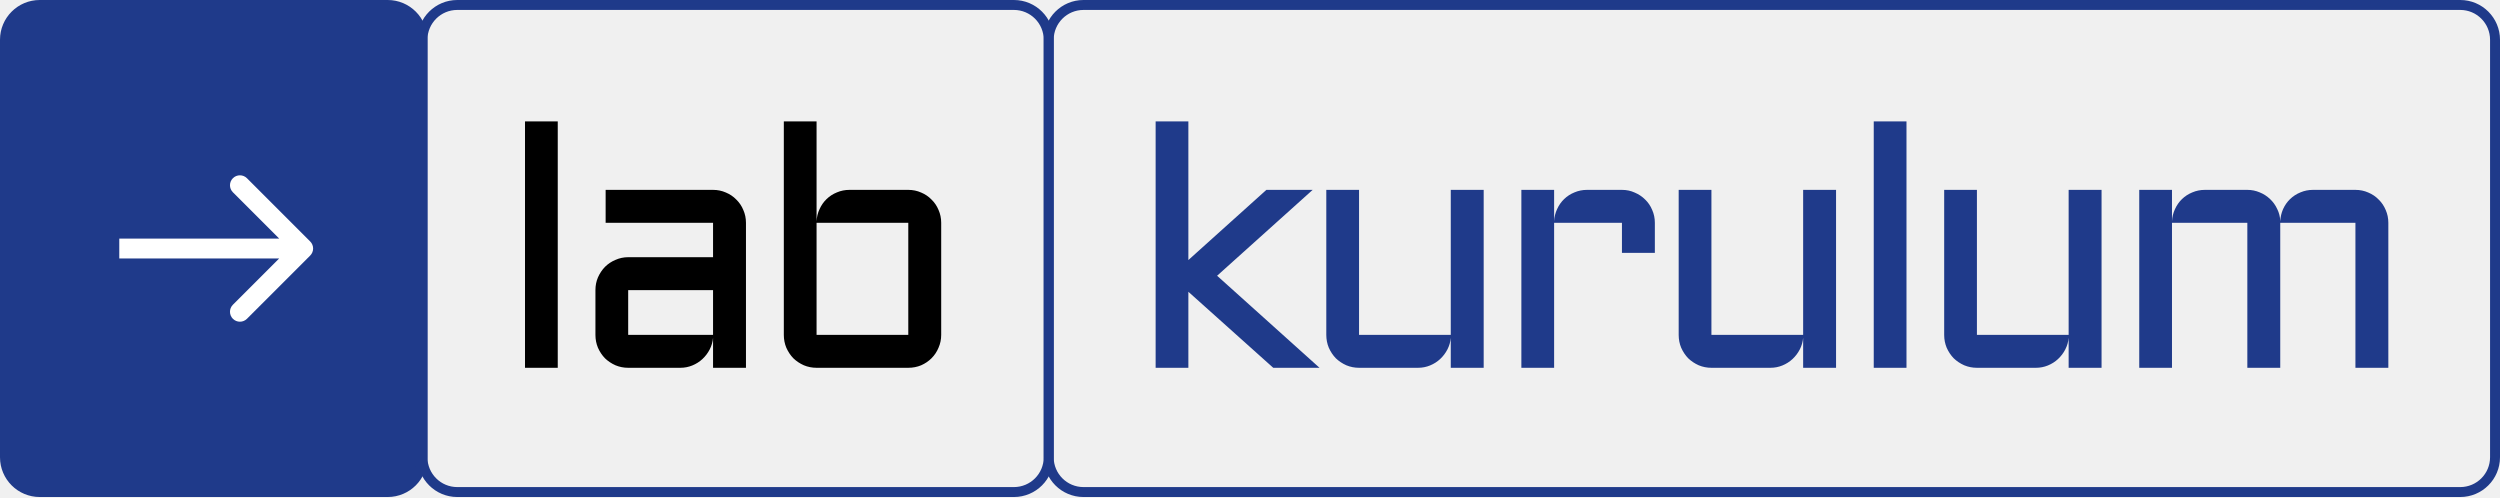
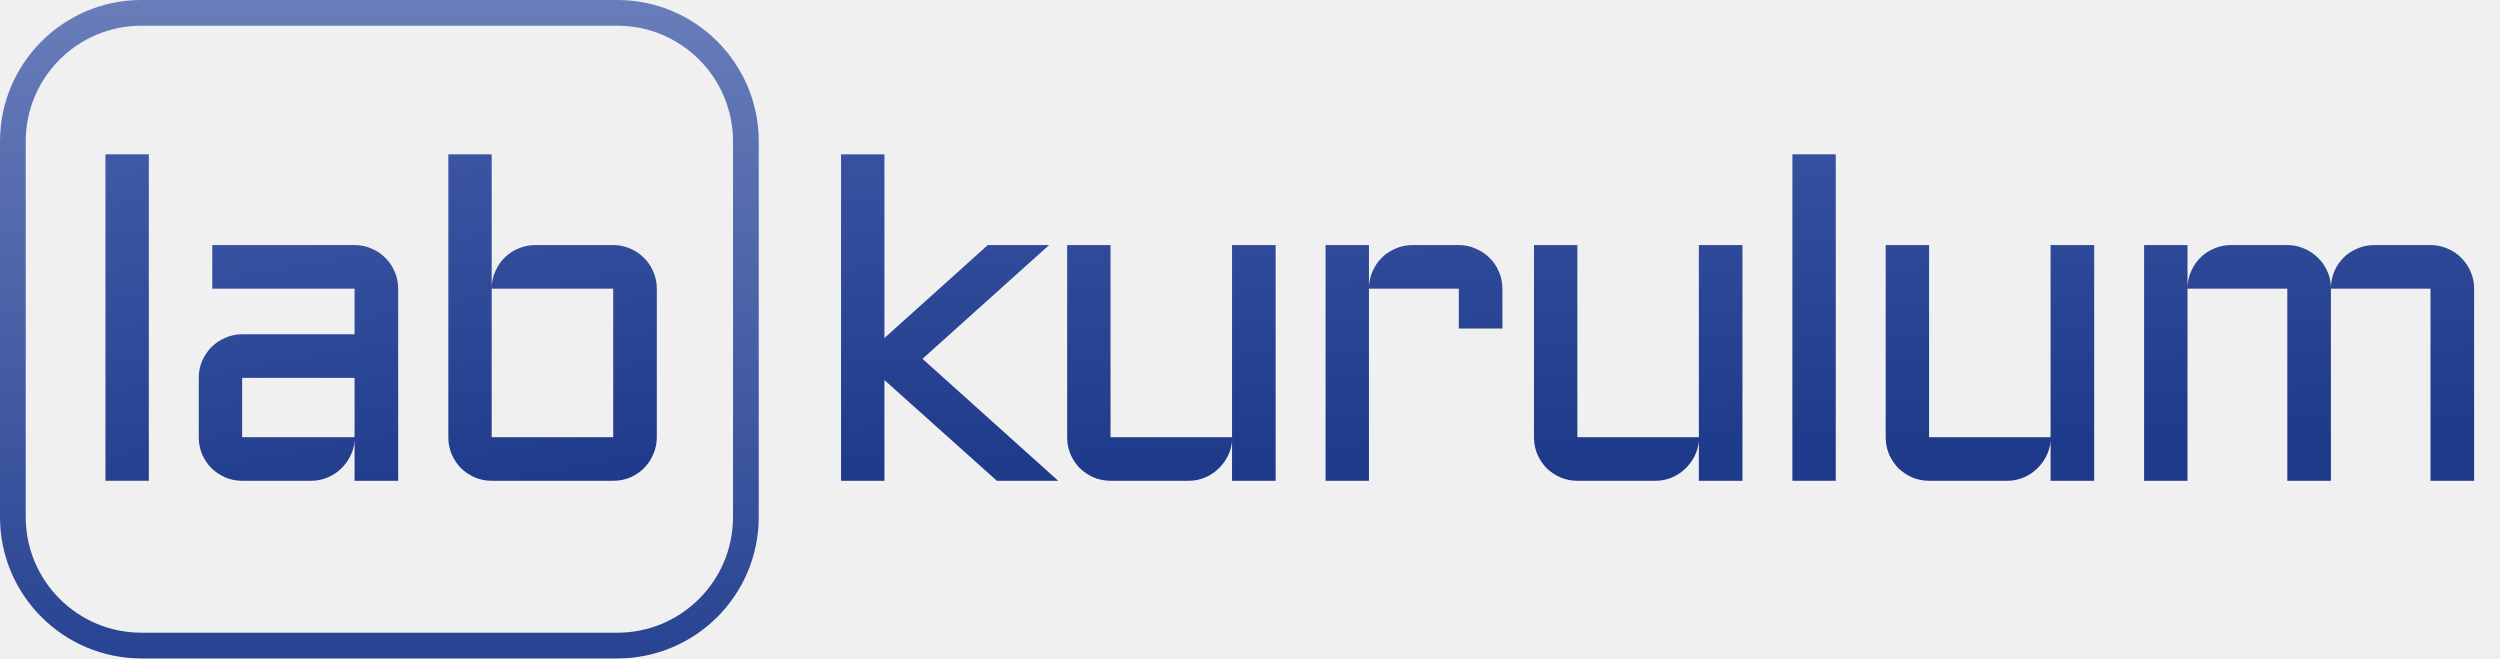
- <svg xmlns="http://www.w3.org/2000/svg" width="503" height="100" viewBox="0 0 503 100" fill="none">
-   <rect x="1" y="1" width="84" height="98" rx="7" fill="#1F3A8A" stroke="#1F3A8A" stroke-width="2" />
-   <rect x="85" y="1" width="126" height="98" rx="7" stroke="#1F3A8A" stroke-width="2" />
-   <rect x="211" y="1" width="291" height="98" rx="7" stroke="#1F3A8A" stroke-width="2" />
-   <path d="M62.414 51.414C63.195 50.633 63.195 49.367 62.414 48.586L49.686 35.858C48.905 35.077 47.639 35.077 46.858 35.858C46.077 36.639 46.077 37.905 46.858 38.686L58.172 50L46.858 61.314C46.077 62.095 46.077 63.361 46.858 64.142C47.639 64.923 48.905 64.923 49.686 64.142L62.414 51.414ZM24 50V52H61V50V48H24V50Z" fill="white" />
-   <path d="M112.219 24.42V74H105.631V24.42H112.219ZM119.802 58.37C119.802 57.451 119.97 56.599 120.307 55.815C120.665 55.008 121.136 54.303 121.718 53.697C122.323 53.092 123.029 52.622 123.836 52.286C124.643 51.927 125.494 51.748 126.391 51.748H143.466V44.823H121.853V38.202H143.466C144.385 38.202 145.248 38.381 146.055 38.739C146.861 39.075 147.556 39.546 148.139 40.151C148.744 40.734 149.214 41.428 149.55 42.235C149.909 43.042 150.088 43.905 150.088 44.823V74H143.466V67.95C143.399 68.779 143.175 69.563 142.794 70.302C142.413 71.042 141.92 71.692 141.315 72.252C140.732 72.79 140.06 73.216 139.298 73.529C138.536 73.843 137.73 74 136.878 74H126.391C125.494 74 124.643 73.832 123.836 73.496C123.029 73.137 122.323 72.667 121.718 72.084C121.136 71.479 120.665 70.773 120.307 69.966C119.97 69.16 119.802 68.297 119.802 67.378V58.37ZM126.391 67.378H143.466V58.37H126.391V67.378ZM189.369 67.378C189.369 68.297 189.19 69.16 188.831 69.966C188.495 70.773 188.025 71.479 187.419 72.084C186.837 72.667 186.142 73.137 185.335 73.496C184.529 73.832 183.666 74 182.747 74H164.293C163.397 74 162.545 73.832 161.739 73.496C160.932 73.137 160.226 72.667 159.621 72.084C159.038 71.479 158.568 70.773 158.209 69.966C157.873 69.16 157.705 68.297 157.705 67.378V24.42H164.293V44.521C164.338 43.647 164.54 42.829 164.898 42.067C165.257 41.283 165.728 40.611 166.31 40.05C166.915 39.468 167.61 39.02 168.394 38.706C169.179 38.37 170.019 38.202 170.915 38.202H182.747C183.666 38.202 184.529 38.381 185.335 38.739C186.142 39.075 186.837 39.546 187.419 40.151C188.025 40.734 188.495 41.428 188.831 42.235C189.19 43.042 189.369 43.905 189.369 44.823V67.378ZM164.293 44.823V67.378H182.747V44.823H164.293Z" fill="black" />
-   <path d="M256.177 74L239.101 58.706V74H232.513V24.42H239.101V52.319L254.798 38.202H264.109L244.882 55.479L265.488 74H256.177ZM266.852 38.202H273.441V67.378H291.894V38.202H298.516V74H291.894V67.95C291.827 68.779 291.603 69.563 291.222 70.302C290.841 71.042 290.348 71.692 289.743 72.252C289.16 72.79 288.488 73.216 287.726 73.529C286.964 73.843 286.158 74 285.306 74H273.441C272.544 74 271.693 73.832 270.886 73.496C270.079 73.137 269.373 72.667 268.768 72.084C268.186 71.479 267.715 70.773 267.356 69.966C267.02 69.16 266.852 68.297 266.852 67.378V38.202ZM312.688 44.823V74H306.099V38.202H312.688V44.521C312.733 43.647 312.934 42.829 313.293 42.067C313.651 41.283 314.122 40.611 314.705 40.05C315.31 39.468 316.004 39.02 316.789 38.706C317.573 38.37 318.413 38.202 319.31 38.202H326.335C327.254 38.202 328.105 38.381 328.889 38.739C329.696 39.075 330.402 39.546 331.007 40.151C331.612 40.734 332.083 41.428 332.419 42.235C332.777 43.042 332.957 43.905 332.957 44.823V50.874H326.335V44.823H312.688ZM337.75 38.202H344.338V67.378H362.792V38.202H369.414V74H362.792V67.95C362.725 68.779 362.501 69.563 362.12 70.302C361.739 71.042 361.246 71.692 360.641 72.252C360.058 72.79 359.386 73.216 358.624 73.529C357.862 73.843 357.055 74 356.204 74H344.338C343.442 74 342.59 73.832 341.784 73.496C340.977 73.137 340.271 72.667 339.666 72.084C339.083 71.479 338.613 70.773 338.254 69.966C337.918 69.16 337.75 68.297 337.75 67.378V38.202ZM383.585 24.42V74H376.997V24.42H383.585ZM391.169 38.202H397.757V67.378H416.211V38.202H422.833V74H416.211V67.95C416.144 68.779 415.919 69.563 415.538 70.302C415.158 71.042 414.665 71.692 414.059 72.252C413.477 72.79 412.805 73.216 412.043 73.529C411.281 73.843 410.474 74 409.622 74H397.757C396.861 74 396.009 73.832 395.202 73.496C394.396 73.137 393.69 72.667 393.085 72.084C392.502 71.479 392.031 70.773 391.673 69.966C391.337 69.16 391.169 68.297 391.169 67.378V38.202ZM458.786 44.823V74H452.164V44.823H437.004V74H430.416V38.202H437.004V44.521C437.049 43.647 437.251 42.829 437.609 42.067C437.968 41.283 438.438 40.611 439.021 40.05C439.626 39.468 440.321 39.02 441.105 38.706C441.889 38.37 442.73 38.202 443.626 38.202H452.164C453.038 38.202 453.867 38.37 454.651 38.706C455.436 39.02 456.13 39.468 456.735 40.05C457.34 40.611 457.822 41.283 458.181 42.067C458.562 42.829 458.763 43.647 458.786 44.521C458.831 43.647 459.021 42.829 459.357 42.067C459.716 41.283 460.186 40.611 460.769 40.05C461.374 39.468 462.069 39.02 462.853 38.706C463.637 38.37 464.478 38.202 465.374 38.202H473.912C474.831 38.202 475.693 38.381 476.5 38.739C477.307 39.075 478.001 39.546 478.584 40.151C479.189 40.734 479.66 41.428 479.996 42.235C480.354 43.042 480.534 43.905 480.534 44.823V74H473.912V44.823H458.786Z" fill="#1F3A8A" />
+ <svg xmlns="http://www.w3.org/2000/svg" width="972" height="256" viewBox="0 0 972 256" fill="none">
+   <rect x="5" y="5" width="285" height="246" rx="50" stroke="url(#paint0_linear_290_286)" stroke-width="10" />
+   <path d="M57.866 60V186.925H41V60H57.866Z" fill="url(#paint1_linear_290_286)" />
+   <path d="M77.279 146.911C77.279 144.559 77.709 142.379 78.57 140.371C79.488 138.306 80.692 136.499 82.184 134.95C83.733 133.401 85.54 132.197 87.605 131.336C89.67 130.418 91.85 129.959 94.145 129.959H137.859V112.233H82.528V95.281H137.859C140.211 95.281 142.419 95.74 144.485 96.658C146.55 97.518 148.328 98.723 149.82 100.272C151.369 101.763 152.573 103.542 153.434 105.607C154.352 107.672 154.811 109.881 154.811 112.233V186.925H137.859V171.436C137.687 173.558 137.113 175.566 136.138 177.459C135.162 179.352 133.9 181.016 132.351 182.45C130.86 183.827 129.139 184.917 127.188 185.72C125.238 186.523 123.173 186.925 120.993 186.925H94.145C91.85 186.925 89.67 186.495 87.605 185.634C85.54 184.716 83.733 183.511 82.184 182.02C80.692 180.471 79.488 178.664 78.57 176.599C77.709 174.534 77.279 172.325 77.279 169.973V146.911ZM94.145 169.973H137.859V146.911H94.145V169.973Z" fill="url(#paint2_linear_290_286)" />
+   <path d="M255.37 169.973C255.37 172.325 254.911 174.534 253.993 176.599C253.132 178.664 251.928 180.471 250.379 182.02C248.887 183.511 247.109 184.716 245.043 185.634C242.978 186.495 240.77 186.925 238.418 186.925H191.176C188.881 186.925 186.701 186.495 184.636 185.634C182.571 184.716 180.764 183.511 179.215 182.02C177.723 180.471 176.518 178.664 175.601 176.599C174.74 174.534 174.31 172.325 174.31 169.973V60H191.176V111.458C191.29 109.221 191.807 107.127 192.725 105.177C193.643 103.169 194.847 101.448 196.339 100.014C197.888 98.522 199.666 97.375 201.674 96.572C203.682 95.711 205.833 95.281 208.128 95.281H238.418C240.77 95.281 242.978 95.74 245.043 96.658C247.109 97.518 248.887 98.723 250.379 100.272C251.928 101.763 253.132 103.542 253.993 105.607C254.911 107.672 255.37 109.881 255.37 112.233V169.973ZM191.176 112.233V169.973H238.418V112.233H191.176Z" fill="url(#paint3_linear_290_286)" />
+   <path d="M387.58 186.925L343.866 147.772V186.925H327V60H343.866V131.422L384.052 95.281H407.888L358.667 139.511L411.416 186.925H387.58Z" fill="url(#paint4_linear_290_286)" />
+   <path d="M414.909 95.281H431.775V169.973H479.017V95.281H495.969V186.925H479.017V171.436C478.845 173.558 478.271 175.566 477.296 177.459C476.321 179.352 475.059 181.016 473.51 182.45C472.018 183.827 470.297 184.917 468.347 185.72C466.396 186.523 464.331 186.925 462.151 186.925H431.775C429.481 186.925 427.301 186.495 425.236 185.634C423.17 184.716 421.363 183.511 419.814 182.02C418.323 180.471 417.118 178.664 416.2 176.599C415.34 174.534 414.909 172.325 414.909 169.973V95.281Z" fill="url(#paint5_linear_290_286)" />
+   <path d="M532.248 112.233V186.925H515.382V95.281H532.248V111.458C532.363 109.221 532.879 107.127 533.797 105.177C534.715 103.169 535.92 101.448 537.411 100.014C538.96 98.522 540.739 97.375 542.746 96.572C544.754 95.711 546.905 95.281 549.2 95.281H567.185C569.537 95.281 571.717 95.74 573.725 96.658C575.79 97.518 577.597 98.723 579.146 100.272C580.695 101.763 581.899 103.542 582.76 105.607C583.678 107.672 584.137 109.881 584.137 112.233V127.722H567.185V112.233H532.248Z" fill="url(#paint6_linear_290_286)" />
+   <path d="M596.408 95.281H613.274V169.973H660.515V95.281H677.467V186.925H660.515V171.436C660.343 173.558 659.77 175.566 658.794 177.459C657.819 179.352 656.557 181.016 655.008 182.45C653.517 183.827 651.796 184.917 649.845 185.72C647.895 186.523 645.829 186.925 643.649 186.925H613.274C610.979 186.925 608.799 186.495 606.734 185.634C604.668 184.716 602.861 183.511 601.312 182.02C599.821 180.471 598.616 178.664 597.698 176.599C596.838 174.534 596.408 172.325 596.408 169.973V95.281Z" fill="url(#paint7_linear_290_286)" />
+   <path d="M713.746 60V186.925H696.88V60H713.746Z" fill="url(#paint8_linear_290_286)" />
+   <path d="M733.159 95.281H750.025V169.973H797.267V95.281H814.219V186.925H797.267V171.436C797.095 173.558 796.521 175.566 795.546 177.459C794.571 179.352 793.309 181.016 791.76 182.45C790.268 183.827 788.547 184.917 786.597 185.72C784.646 186.523 782.581 186.925 780.401 186.925H750.025C747.731 186.925 745.551 186.495 743.486 185.634C741.42 184.716 739.613 183.511 738.064 182.02C736.573 180.471 735.368 178.664 734.45 176.599C733.59 174.534 733.159 172.325 733.159 169.973V95.281Z" fill="url(#paint9_linear_290_286)" />
+   <path d="M906.259 112.233V186.925H889.307V112.233H850.498V186.925H833.632V95.281H850.498V111.458C850.613 109.221 851.129 107.127 852.047 105.177C852.965 103.169 854.17 101.448 855.661 100.014C857.21 98.522 858.989 97.375 860.996 96.572C863.004 95.711 865.156 95.281 867.45 95.281H889.307C891.544 95.281 893.667 95.711 895.675 96.572C897.683 97.375 899.461 98.522 901.01 100.014C902.559 101.448 903.792 103.169 904.71 105.177C905.685 107.127 906.202 109.221 906.259 111.458C906.374 109.221 906.861 107.127 907.722 105.177C908.64 103.169 909.845 101.448 911.336 100.014C912.885 98.522 914.663 97.375 916.671 96.572C918.679 95.711 920.83 95.281 923.125 95.281H944.982C947.334 95.281 949.543 95.74 951.608 96.658C953.673 97.518 955.451 98.723 956.943 100.272C958.492 101.763 959.697 103.542 960.557 105.607C961.475 107.672 961.934 109.881 961.934 112.233V186.925H944.982V112.233H906.259Z" fill="url(#paint10_linear_290_286)" />
+   <defs>
+     <linearGradient id="paint0_linear_290_286" x1="147.5" y1="0" x2="147.5" y2="256" gradientUnits="userSpaceOnUse">
+       <stop stop-color="#697DBA" />
+       <stop offset="1" stop-color="#284392" />
+     </linearGradient>
+     <linearGradient id="paint1_linear_290_286" x1="-0.5" y1="-37" x2="44.585" y2="220.125" gradientUnits="userSpaceOnUse">
+       <stop stop-color="#566EBA" />
+       <stop offset="1" stop-color="#1E3A8A" />
+     </linearGradient>
+     <linearGradient id="paint2_linear_290_286" x1="-0.5" y1="-37" x2="44.585" y2="220.125" gradientUnits="userSpaceOnUse">
+       <stop stop-color="#566EBA" />
+       <stop offset="1" stop-color="#1E3A8A" />
+     </linearGradient>
+     <linearGradient id="paint3_linear_290_286" x1="-0.5" y1="-37" x2="44.585" y2="220.125" gradientUnits="userSpaceOnUse">
+       <stop stop-color="#566EBA" />
+       <stop offset="1" stop-color="#1E3A8A" />
+     </linearGradient>
+     <linearGradient id="paint4_linear_290_286" x1="255" y1="-84" x2="262.6" y2="187.764" gradientUnits="userSpaceOnUse">
+       <stop stop-color="#566EBA" />
+       <stop offset="1" stop-color="#1E3A8A" />
+     </linearGradient>
+     <linearGradient id="paint5_linear_290_286" x1="255" y1="-84" x2="262.6" y2="187.764" gradientUnits="userSpaceOnUse">
+       <stop stop-color="#566EBA" />
+       <stop offset="1" stop-color="#1E3A8A" />
+     </linearGradient>
+     <linearGradient id="paint6_linear_290_286" x1="255" y1="-84" x2="262.6" y2="187.764" gradientUnits="userSpaceOnUse">
+       <stop stop-color="#566EBA" />
+       <stop offset="1" stop-color="#1E3A8A" />
+     </linearGradient>
+     <linearGradient id="paint7_linear_290_286" x1="255" y1="-84" x2="262.6" y2="187.764" gradientUnits="userSpaceOnUse">
+       <stop stop-color="#566EBA" />
+       <stop offset="1" stop-color="#1E3A8A" />
+     </linearGradient>
+     <linearGradient id="paint8_linear_290_286" x1="255" y1="-84" x2="262.6" y2="187.764" gradientUnits="userSpaceOnUse">
+       <stop stop-color="#566EBA" />
+       <stop offset="1" stop-color="#1E3A8A" />
+     </linearGradient>
+     <linearGradient id="paint9_linear_290_286" x1="255" y1="-84" x2="262.6" y2="187.764" gradientUnits="userSpaceOnUse">
+       <stop stop-color="#566EBA" />
+       <stop offset="1" stop-color="#1E3A8A" />
+     </linearGradient>
+     <linearGradient id="paint10_linear_290_286" x1="255" y1="-84" x2="262.6" y2="187.764" gradientUnits="userSpaceOnUse">
+       <stop stop-color="#566EBA" />
+       <stop offset="1" stop-color="#1E3A8A" />
+     </linearGradient>
+   </defs>
</svg>
